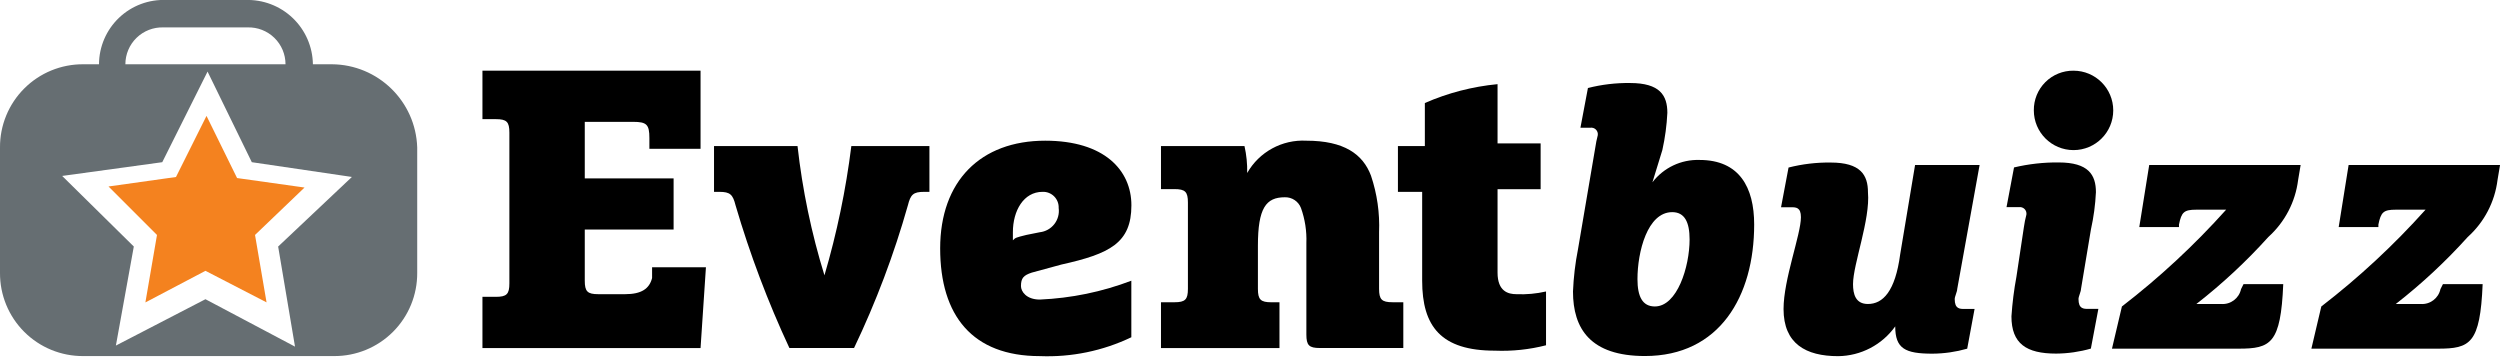
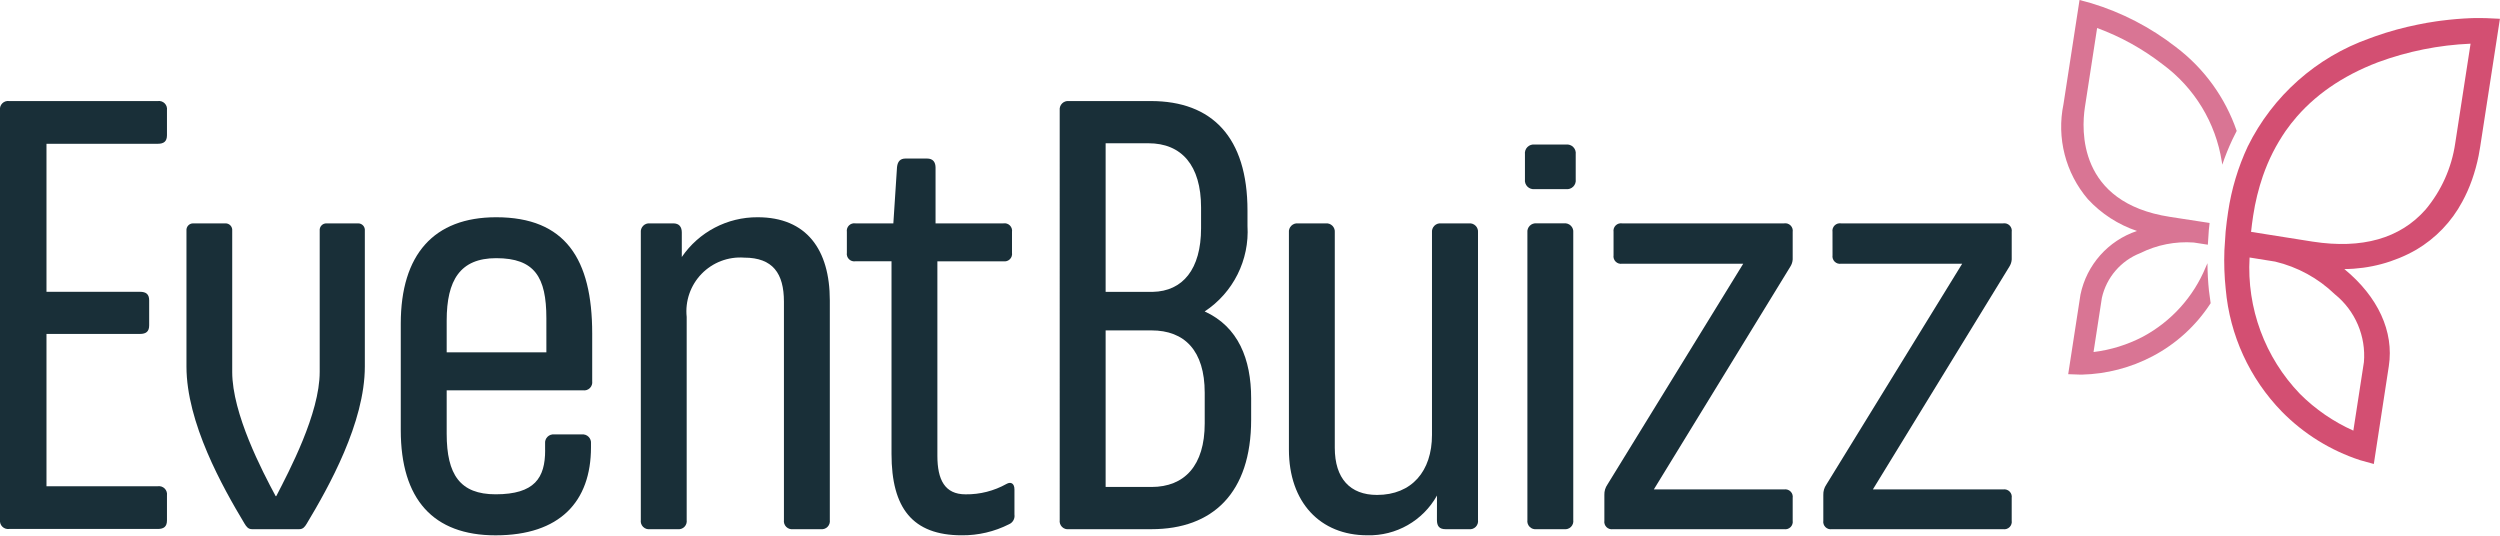
- <svg xmlns="http://www.w3.org/2000/svg" width="200.1" height="28.503" viewBox="0 0 200.1 28.503">
-   <g id="XMLID_2_" transform="translate(-85.927 -28.889)">
-     <g id="XMLID_27_" transform="translate(85.927 28.889)">
-       <g id="XMLID_29_">
-         <path id="XMLID_32_" d="M36.963,13.144H35.445A5.223,5.223,0,0,0,30.048,8H23.724a5.17,5.17,0,0,0-5.4,5.144H17.062A6.622,6.622,0,0,0,10.4,19.806V29.841A6.622,6.622,0,0,0,17.062,36.5h20.07a6.622,6.622,0,0,0,6.662-6.662V19.806A6.878,6.878,0,0,0,36.963,13.144ZM23.471,10.193h6.746a2.953,2.953,0,0,1,3.036,2.951H20.435A2.953,2.953,0,0,1,23.471,10.193Zm9.192,17.54,1.349,8.011-7.168-3.795-7.168,3.71,1.434-7.927-5.734-5.65,8.011-1.1,3.626-7.252,3.542,7.252,8.011,1.181Z" transform="translate(-10.4 -8)" fill="#666e72" />
-         <path id="XMLID_31_" d="M31.982,10.6H25.236A2.953,2.953,0,0,0,22.2,13.551H35.018A2.953,2.953,0,0,0,31.982,10.6Z" transform="translate(-12.249 -8.407)" fill="none" />
-         <path id="XMLID_30_" d="M27.937,14.7l-3.626,7.168L16.3,23.048l5.734,5.65L20.6,36.625l7.168-3.71,7.168,3.795-1.349-7.927,5.819-5.65-8.011-1.181Z" transform="translate(-11.325 -9.05)" fill="none" />
-       </g>
-       <path id="XMLID_28_" d="M33.349,33.926,28.458,31.4l-4.807,2.53.928-5.4L20.7,24.65l5.4-.759L28.543,19l2.446,4.975,5.4.759-3.963,3.795Z" transform="translate(-12.014 -9.724)" fill="#f4821f" />
-     </g>
-     <g id="XMLID_3_" transform="translate(124.542 34.547)">
-       <path id="XMLID_25_" d="M10,65.4h1.078c.862,0,1.078-.216,1.078-1.078V52.257c0-.862-.216-1.078-1.078-1.078H10V47.3H27.457v6.25H23.362v-.862c0-1.078-.216-1.293-1.293-1.293H18.19v4.526H25.3v4.095H18.19V64.11c0,.862.216,1.078,1.078,1.078h2.155c1.293,0,1.94-.431,2.155-1.293v-.862h4.31L27.457,69.5H10Z" transform="translate(-10 -47.3)" />
-       <path id="XMLID_23_" d="M18.5,50.1h6.9a56.11,56.11,0,0,0,2.155,10.345A65.359,65.359,0,0,0,29.707,50.1h6.25v3.664h-.431c-.862,0-1.078.215-1.293,1.078a71.78,71.78,0,0,1-4.31,11.422H24.75a80.934,80.934,0,0,1-4.31-11.422c-.216-.862-.431-1.078-1.293-1.078h-.431V50.1Z" transform="translate(-0.181 -44.066)" />
-       <path id="XMLID_20_" d="M34.328,60.46c-.647.216-.862.431-.862,1.078,0,.431.431,1.078,1.509,1.078A23.41,23.41,0,0,0,42.3,61.107v4.526a15.524,15.524,0,0,1-7.327,1.509c-5.388,0-7.974-3.233-7.974-8.621S30.233,49.9,35.405,49.9c4.741,0,6.9,2.371,6.9,5.172,0,3.017-1.724,3.879-5.6,4.741Zm-1.509-3.233v.647c.216-.216.216-.216,1.078-.431l1.078-.216a1.717,1.717,0,0,0,1.509-1.94,1.242,1.242,0,0,0-1.293-1.293C33.681,53.995,32.819,55.5,32.819,57.227Z" transform="translate(9.637 -44.297)" />
-       <path id="XMLID_18_" d="M35.1,50.331H42a8.927,8.927,0,0,1,.216,2.155A5.133,5.133,0,0,1,46.953,49.9c3.017,0,4.526,1.078,5.172,2.8a12.591,12.591,0,0,1,.647,4.526v4.526c0,.862.216,1.078,1.078,1.078h.862v3.664H48.031c-.862,0-1.078-.216-1.078-1.078V58.09a7.489,7.489,0,0,0-.431-2.8,1.34,1.34,0,0,0-1.293-.862c-1.509,0-2.155.862-2.155,3.879v3.448c0,.862.216,1.078,1.078,1.078H44.8v3.664H35.316V62.831h1.078c.862,0,1.078-.216,1.078-1.078v-6.9c0-.862-.216-1.078-1.078-1.078H35.316V50.331Z" transform="translate(18.994 -44.297)" />
-       <path id="XMLID_16_" d="M46.155,56.421H44V52.757h2.155V49.309A19.069,19.069,0,0,1,51.974,47.8v4.741h3.448v3.664H51.974v6.681c0,1.509.862,1.724,1.509,1.724a8.84,8.84,0,0,0,2.371-.216V68.7a14.161,14.161,0,0,1-4.095.431c-4.31,0-5.819-1.94-5.819-5.6V56.421Z" transform="translate(29.275 -46.722)" />
-       <path id="XMLID_13_" d="M11.888,65.165a8.6,8.6,0,0,1,.2-.993.527.527,0,0,0-.6-.6H10.7l.6-3.178a12.963,12.963,0,0,1,3.377-.4c2.384,0,2.98.993,2.98,2.384a17.629,17.629,0,0,1-.4,2.98l-.795,2.582a4.566,4.566,0,0,1,3.774-1.788c3.178,0,4.37,2.185,4.37,5.165,0,5.761-2.781,10.528-8.741,10.528-4.37,0-5.761-2.185-5.761-5.165a22.12,22.12,0,0,1,.4-3.377Zm3.377,10.528c0,1.391.4,2.185,1.391,2.185,1.788,0,2.781-3.178,2.781-5.364,0-1.391-.4-2.185-1.391-2.185C16.059,70.33,15.265,73.508,15.265,75.693Z" transform="translate(77.183 -59.007)" />
-       <path id="XMLID_11_" d="M24.761,72.934c0,.795.2,1.589,1.192,1.589,1.192,0,2.185-.993,2.582-3.973L29.727,63.4h5.165L33.1,73.331c0,.2-.2.6-.2.795,0,.795.4.795.795.795h.795L33.9,78.1a10.353,10.353,0,0,1-2.781.4c-2.185,0-2.98-.4-2.98-2.185a5.689,5.689,0,0,1-4.569,2.384c-2.582,0-4.37-.993-4.37-3.774,0-2.384,1.391-5.959,1.391-7.35,0-.795-.4-.795-.795-.795H19l.6-3.178a12.963,12.963,0,0,1,3.377-.4c2.384,0,2.98.993,2.98,2.384C26.151,67.769,24.761,71.345,24.761,72.934Z" transform="translate(84.94 -55.85)" />
-       <path id="XMLID_8_" d="M30.391,72.015a8.6,8.6,0,0,1,.2-.993.527.527,0,0,0-.6-.6H29l.6-3.178a14.8,14.8,0,0,1,3.576-.4c2.384,0,2.98.993,2.98,2.384a17.628,17.628,0,0,1-.4,2.98l-.795,4.768c0,.2-.2.6-.2.795,0,.795.4.795.795.795h.795l-.6,3.178a10.354,10.354,0,0,1-2.781.4c-2.384,0-3.576-.795-3.576-2.98a27.208,27.208,0,0,1,.4-3.178ZM34.364,59.5a3.178,3.178,0,1,1-3.178,3.178A3.138,3.138,0,0,1,34.364,59.5Z" transform="translate(92.987 -59.5)" />
-       <path id="XMLID_6_" d="M34.695,74.623a62.148,62.148,0,0,0,8.343-7.747H40.654c-.993,0-1.192.2-1.391,1.192v.2H36.085L36.88,63.3H49l-.2,1.192a7.363,7.363,0,0,1-2.384,4.569,44.968,44.968,0,0,1-5.761,5.364h1.986a1.511,1.511,0,0,0,1.589-1.192l.2-.4h3.178C47.408,77.6,46.614,78,44.031,78H33.9Z" transform="translate(96.528 -55.751)" />
-       <path id="XMLID_4_" d="M43.195,74.623a62.147,62.147,0,0,0,8.343-7.747H49.154c-.993,0-1.192.2-1.391,1.192v.2H44.585L45.38,63.3H57.5l-.2,1.192a7.363,7.363,0,0,1-2.384,4.569,44.968,44.968,0,0,1-5.761,5.364h1.986a1.511,1.511,0,0,0,1.589-1.192l.2-.4h3.178C55.908,77.6,55.114,78,52.531,78H42.4Z" transform="translate(103.988 -55.751)" />
+ <svg xmlns="http://www.w3.org/2000/svg" width="150" height="32.118" viewBox="0 0 150 32.118">
+   <defs>
+     <clipPath id="clip-path">
+       <rect id="Rectangle_1012" data-name="Rectangle 1012" width="150" height="32.118" transform="translate(0)" fill="none" />
+     </clipPath>
+   </defs>
+   <g id="Group_2562" data-name="Group 2562" transform="translate(-0.001)">
+     <g id="Group_277" data-name="Group 277" transform="translate(0.001)" clip-path="url(#clip-path)">
+       <path id="Path_587" data-name="Path 587" d="M9.468,26.914a.486.486,0,0,1,.55.55v1.5c0,.367-.183.514-.55.514H2.789v8.881H8.4c.367,0,.55.147.55.514v1.5c0,.367-.183.514-.55.514H2.789v9.138H9.468a.486.486,0,0,1,.55.55v1.5c0,.367-.183.514-.55.514H.55A.487.487,0,0,1,0,52.051V27.464a.486.486,0,0,1,.55-.55Z" transform="translate(0 -20.851)" fill="#192f38" />
+       <path id="Path_588" data-name="Path 588" d="M53.588,77.842c-.22,0-.33-.147-.44-.33-1.321-2.2-3.486-6.055-3.486-9.431V59.934a.4.4,0,0,1,.4-.44h1.945a.4.4,0,0,1,.4.44v8.477c0,2.5,1.8,5.945,2.606,7.449h.037c.771-1.5,2.606-4.954,2.606-7.449V59.934a.4.4,0,0,1,.4-.44h1.908a.4.4,0,0,1,.4.44v8.147c0,3.376-2.165,7.229-3.486,9.431-.11.183-.22.33-.44.33Z" transform="translate(-38.474 -46.092)" fill="#192f38" />
+       <path id="Path_589" data-name="Path 589" d="M115.405,71.846v-.4a.5.5,0,0,1,.551-.551h1.651a.5.5,0,0,1,.551.551v.22c0,3.266-1.872,5.284-5.725,5.284-3.743,0-5.688-2.165-5.688-6.312V64.25c0-4.147,1.982-6.385,5.725-6.385,4.147,0,5.761,2.5,5.761,6.972V67.7a.486.486,0,0,1-.55.55H109.5v2.605c0,2.459.807,3.633,2.936,3.633,2.349,0,2.972-.991,2.972-2.642m.073-7.926c0-2.459-.7-3.6-3.009-3.6-2.165,0-2.972,1.321-2.972,3.743v1.908h5.982Z" transform="translate(-82.699 -44.83)" fill="#192f38" />
+       <path id="Path_590" data-name="Path 590" d="M173.139,60.249a5.472,5.472,0,0,1,4.551-2.385c2.936,0,4.33,1.945,4.33,4.991V76.029a.487.487,0,0,1-.551.55h-1.651a.487.487,0,0,1-.551-.55v-13.1c0-1.688-.661-2.642-2.385-2.642a3.231,3.231,0,0,0-3.45,3.56V76.029a.486.486,0,0,1-.55.55H171.23a.486.486,0,0,1-.55-.55V58.782a.5.5,0,0,1,.55-.551h1.395c.367,0,.514.22.514.551Z" transform="translate(-132.231 -44.829)" fill="#192f38" />
+       <path id="Path_591" data-name="Path 591" d="M235.616,63.584a.545.545,0,0,1-.33.587,6.153,6.153,0,0,1-2.826.661c-2.973,0-4.22-1.651-4.22-4.881V48.391h-2.165a.449.449,0,0,1-.514-.514V46.63a.449.449,0,0,1,.514-.514h2.275l.22-3.376c.037-.33.184-.514.514-.514h1.284c.367,0,.514.22.514.551v3.339h4.073a.449.449,0,0,1,.514.514v1.248a.449.449,0,0,1-.514.514h-3.963v11.67c0,1.431.44,2.312,1.688,2.312a4.9,4.9,0,0,0,2.459-.624c.257-.147.477-.037.477.33Z" transform="translate(-174.749 -32.714)" fill="#192f38" />
+       <path id="Path_592" data-name="Path 592" d="M282.244,27.464a.5.5,0,0,1,.55-.55h4.917c3.67,0,5.8,2.165,5.8,6.568V34.4a5.737,5.737,0,0,1-2.569,5.138c2.018.917,2.789,2.862,2.789,5.211v1.284c0,4.4-2.312,6.569-5.982,6.569h-4.954a.486.486,0,0,1-.55-.55ZM285,38.363h2.826c1.8-.036,2.9-1.358,2.9-3.817V33.3c0-2.532-1.174-3.853-3.156-3.853H285Zm0,11.706h2.752c1.982,0,3.193-1.284,3.193-3.816V44.418c0-2.532-1.211-3.743-3.193-3.743H285Z" transform="translate(-218.662 -20.851)" fill="#192f38" />
+       <path id="Path_593" data-name="Path 593" d="M352.189,75.824a4.649,4.649,0,0,1-4.184,2.385c-2.826,0-4.7-1.982-4.7-5.138V60.044a.5.5,0,0,1,.551-.55h1.651a.5.5,0,0,1,.55.55V72.962c0,1.835.918,2.826,2.532,2.826,2.092,0,3.3-1.431,3.3-3.6V60.044a.5.5,0,0,1,.55-.55H354.1a.5.5,0,0,1,.55.55V77.292a.487.487,0,0,1-.55.551H352.7c-.367,0-.514-.184-.514-.551Z" transform="translate(-265.97 -46.092)" fill="#192f38" />
+       <path id="Path_594" data-name="Path 594" d="M409.208,40.571a.524.524,0,0,1-.588.587h-1.871a.524.524,0,0,1-.587-.587v-1.5a.524.524,0,0,1,.587-.587h1.871a.524.524,0,0,1,.588.587Zm-.147,20.44a.486.486,0,0,1-.55.55h-1.651a.486.486,0,0,1-.551-.55V43.763a.5.5,0,0,1,.551-.551h1.651a.5.5,0,0,1,.55.551Z" transform="translate(-314.665 -29.811)" fill="#192f38" />
+       <path id="Path_595" data-name="Path 595" d="M427.866,60.007a.449.449,0,0,1,.514-.514H438.1a.449.449,0,0,1,.514.514v1.651a.9.9,0,0,1-.147.44l-8.184,13.358H438.1a.449.449,0,0,1,.514.514v1.358a.449.449,0,0,1-.514.514H427.829a.449.449,0,0,1-.514-.514V75.787a1.024,1.024,0,0,1,.184-.624l8.147-13.248h-7.266a.449.449,0,0,1-.514-.514Z" transform="translate(-331.053 -46.091)" fill="#192f38" />
+       <path id="Path_596" data-name="Path 596" d="M486.184,60.007a.449.449,0,0,1,.514-.514h9.725a.449.449,0,0,1,.514.514v1.651a.9.9,0,0,1-.147.44l-8.184,13.358h7.816a.449.449,0,0,1,.514.514v1.358a.449.449,0,0,1-.514.514H486.147a.449.449,0,0,1-.514-.514V75.787a1.025,1.025,0,0,1,.184-.624l8.147-13.248H486.7a.449.449,0,0,1-.514-.514Z" transform="translate(-376.234 -46.091)" fill="#192f38" />
+       <path id="Path_597" data-name="Path 597" d="M557.85,15.795l-.107.245A8.341,8.341,0,0,1,553.98,20.2a8.639,8.639,0,0,1-2.964.922l.5-3.249a3.773,3.773,0,0,1,2.311-2.689,6.189,6.189,0,0,1,3.2-.633l.848.131.059-.885c.013-.138.03-.279.046-.419l-2.384-.367c-5.54-.854-5.3-5.241-5.1-6.565l.735-4.766a14.671,14.671,0,0,1,3.934,2.182A8.973,8.973,0,0,1,558.713,9.7l.027.183a14.054,14.054,0,0,1,.616-1.528c.08-.17.165-.334.25-.5a10.634,10.634,0,0,0-3.653-5.036A15.667,15.667,0,0,0,550.876.19l-.7-.19-.963,6.249a6.689,6.689,0,0,0,1.462,5.7,7.1,7.1,0,0,0,2.948,1.909,5.122,5.122,0,0,0-3.391,3.819l-.736,4.774.734.026h.089a9.616,9.616,0,0,0,4.235-1.1,9.31,9.31,0,0,0,3.489-3.185c-.038-.24-.07-.486-.1-.738-.058-.54-.087-1.1-.092-1.657" transform="translate(-425.404)" fill="#d97594" />
+       <path id="Path_598" data-name="Path 598" d="M608.119,4.812c-.026,0-.164-.005-.4-.005l-.259,0c-.1,0-.2.005-.315.01s-.236.011-.367.019c-.288.018-.583.043-.874.074-.16.017-.327.037-.5.059l-.263.036c-.38.055-.761.121-1.132.2q-.3.06-.606.133t-.628.159c-.444.121-.882.258-1.3.407q-.166.059-.333.122a12.959,12.959,0,0,0-7.31,6.486,14.146,14.146,0,0,0-1.177,3.916c-.062.4-.111.8-.15,1.191l-.074,1.127a16.342,16.342,0,0,0,.079,2.321,12.048,12.048,0,0,0,3.376,7.362,11.687,11.687,0,0,0,4.685,2.905l.825.229.9-5.871c.32-2.072-.649-4.168-2.669-5.824a8.811,8.811,0,0,0,4.308-1.155,7.39,7.39,0,0,0,2.771-2.89,8.96,8.96,0,0,0,.578-1.3,10.6,10.6,0,0,0,.4-1.455c.034-.17.064-.342.091-.517l1.187-7.7ZM600.8,25.462l-.632,4.1a10.741,10.741,0,0,1-3.2-2.2,10.887,10.887,0,0,1-3.026-8.188l1.535.246a7.735,7.735,0,0,1,3.578,1.958,4.727,4.727,0,0,1,1.746,4.089m6.4-19.118-.921,5.974A7.986,7.986,0,0,1,604.5,16.3c-1.528,1.732-3.806,2.379-6.769,1.922l-3.7-.586c.034-.319.076-.646.127-.977a13.582,13.582,0,0,1,.582-2.376c.086-.247.18-.491.279-.725a10.939,10.939,0,0,1,.684-1.349c.127-.213.263-.423.4-.625a10.25,10.25,0,0,1,.686-.875c.162-.185.334-.368.51-.542s.362-.345.552-.508a11.347,11.347,0,0,1,1.231-.917c.218-.141.446-.278.678-.408q.175-.1.355-.192c.238-.124.488-.244.742-.358s.52-.223.785-.324A18.293,18.293,0,0,1,607.2,6.345" transform="translate(-458.967 -3.724)" fill="#d34f72" />
    </g>
  </g>
</svg>
